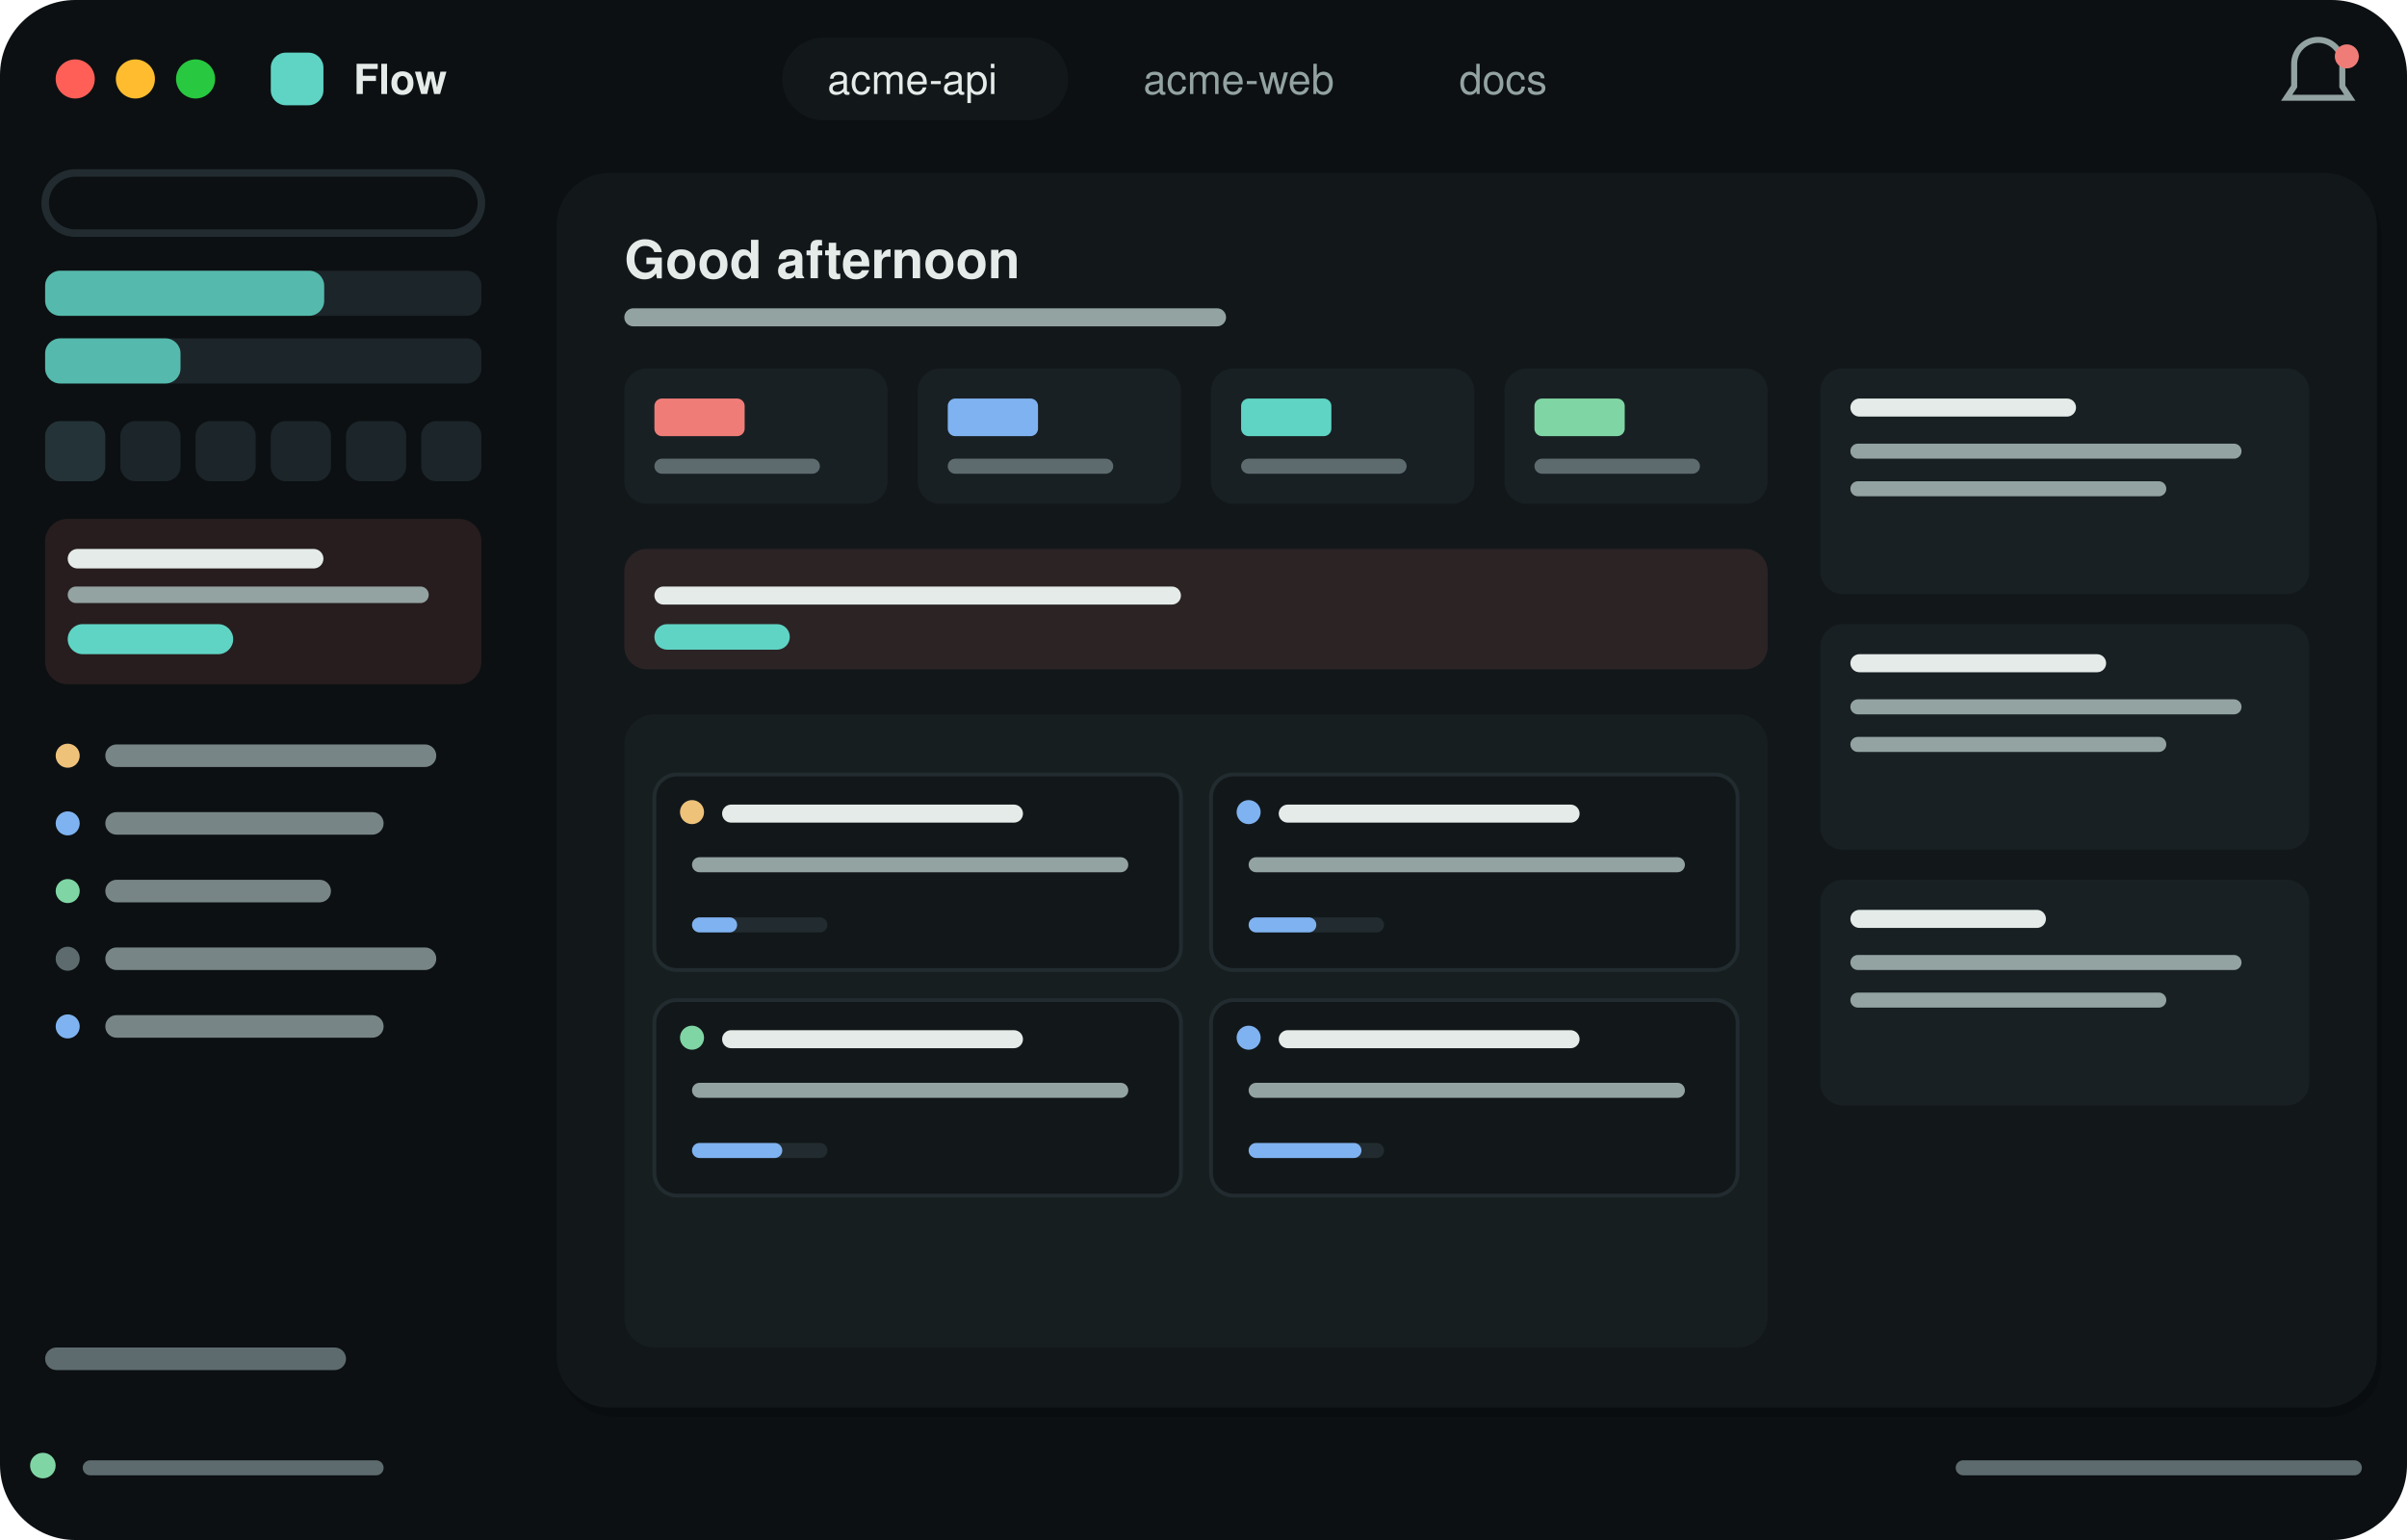
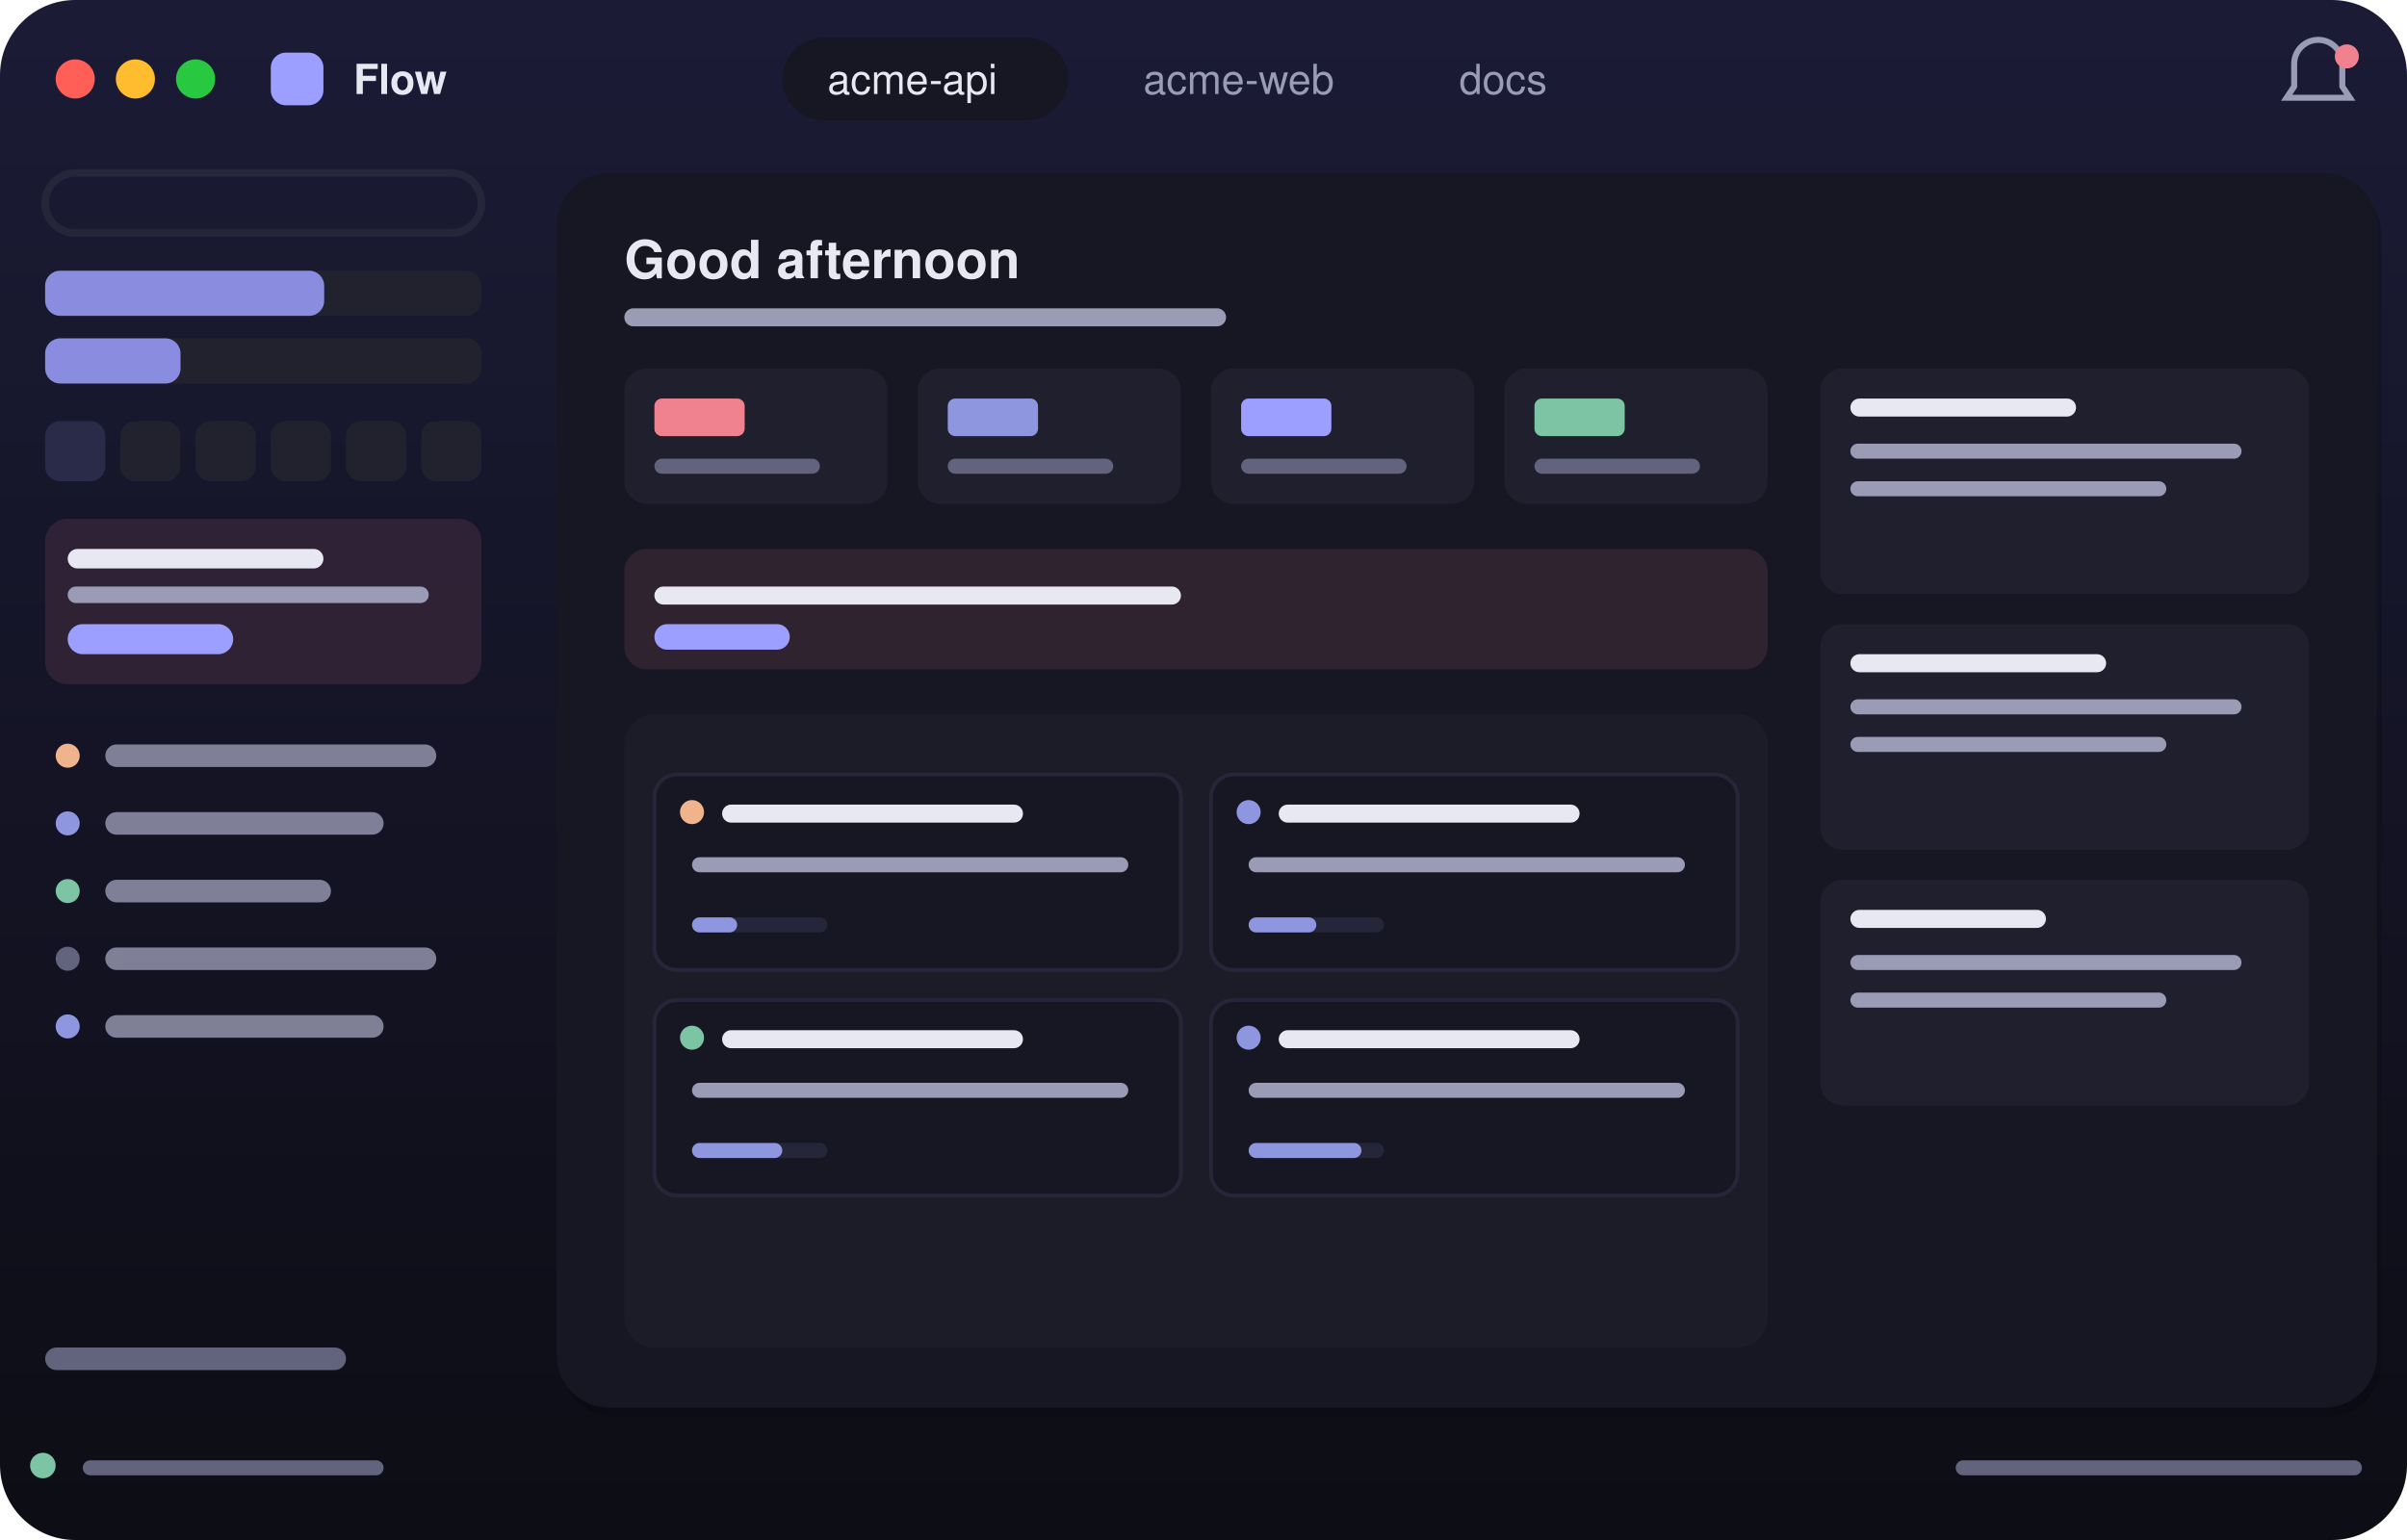
<svg xmlns="http://www.w3.org/2000/svg" viewBox="0 0 320 204.8" width="800" height="512">
-   <rect width="320" height="204.8" rx="10" fill="#0c1012" />
+   <defs>
+     <linearGradient id="sky" x1="0" y1="0" x2="0" y2="1">
+       <stop offset="0" stop-color="#1b1b36" />
+       <stop offset="1" stop-color="#0d0d15" />
+     </linearGradient>
+   </defs>
+   <rect width="320" height="204.8" rx="10" fill="url(#sky)" />
  <circle cx="10" cy="10.5" r="2.6" fill="#ff5f57" />
  <circle cx="18" cy="10.5" r="2.6" fill="#febc2e" />
  <circle cx="26" cy="10.5" r="2.6" fill="#28c840" />
-   <rect x="36" y="7" width="7" height="7" rx="2" fill="#5fd4c4" />
-   <g font-family="Geist, Helvetica, sans-serif" font-size="5.5" fill="#93a3a2">
-     <text x="47" y="12.5" fill="#e4ebe8" font-weight="600">Flow</text>
-     <rect x="104" y="5" width="38" height="11" rx="5.5" fill="#12171a" />
-     <text x="110" y="12.5" fill="#e4ebe8">acme-api</text>
-     <text x="152" y="12.5" fill="#93a3a2">acme-web</text>
-     <text x="194" y="12.5" fill="#93a3a2">docs</text>
+   <rect x="36" y="7" width="7" height="7" rx="2" fill="#9c9fff" />
+   <g font-family="Geist, Helvetica, sans-serif" font-size="5.5" fill="#9a9bb4">
+     <text x="47" y="12.5" fill="#e8e8f3" font-weight="600">Flow</text>
+     <rect x="104" y="5" width="38" height="11" rx="5.5" fill="#171723" />
+     <text x="110" y="12.5" fill="#e8e8f3">acme-api</text>
+     <text x="152" y="12.5" fill="#9a9bb4">acme-web</text>
+     <text x="194" y="12.5" fill="#9a9bb4">docs</text>
  </g>
-   <path d="M305 8.5a3.2 3.2 0 0 1 6.4 0v3l1 1.5h-8.4l1-1.5z" fill="none" stroke="#93a3a2" stroke-width="0.8" />
-   <circle cx="312" cy="7.5" r="1.6" fill="#f07c78" />
-   <rect x="6" y="23" width="58" height="8" rx="4" fill="none" stroke="#222c30" />
-   <rect x="6" y="36" width="58" height="6" rx="2" fill="#1c2529" />
-   <rect x="6" y="36" width="37.1" height="6" rx="2" fill="#5fd4c4" opacity="0.85" />
-   <rect x="6" y="45" width="58" height="6" rx="2" fill="#1c2529" />
-   <rect x="6" y="45" width="18.0" height="6" rx="2" fill="#5fd4c4" opacity="0.85" />
-   <rect x="6" y="56" width="8" height="8" rx="2" fill="#243337" />
-   <rect x="16" y="56" width="8" height="8" rx="2" fill="#1c2529" />
-   <rect x="26" y="56" width="8" height="8" rx="2" fill="#1c2529" />
-   <rect x="36" y="56" width="8" height="8" rx="2" fill="#1c2529" />
-   <rect x="46" y="56" width="8" height="8" rx="2" fill="#1c2529" />
-   <rect x="56" y="56" width="8" height="8" rx="2" fill="#1c2529" />
-   <rect x="6" y="69" width="58" height="22" rx="3" fill="#f07c78" opacity="0.12" />
-   <rect x="9" y="73" width="34" height="2.6" rx="1.3" fill="#e4ebe8" />
-   <rect x="9" y="78" width="48" height="2.2" rx="1.1" fill="#93a3a2" />
-   <rect x="9" y="83" width="22" height="4" rx="2" fill="#5fd4c4" />
-   <circle cx="9" cy="100.5" r="1.6" fill="#efc27a" />
-   <rect x="14" y="99" width="44" height="3" rx="1.5" fill="#93a3a2" opacity="0.8" />
-   <circle cx="9" cy="109.5" r="1.6" fill="#7fb2f0" />
-   <rect x="14" y="108" width="37" height="3" rx="1.5" fill="#93a3a2" opacity="0.8" />
-   <circle cx="9" cy="118.5" r="1.6" fill="#7fd6a4" />
-   <rect x="14" y="117" width="30" height="3" rx="1.5" fill="#93a3a2" opacity="0.8" />
-   <circle cx="9" cy="127.5" r="1.6" fill="#5d6b6f" />
-   <rect x="14" y="126" width="44" height="3" rx="1.5" fill="#93a3a2" opacity="0.8" />
-   <circle cx="9" cy="136.5" r="1.6" fill="#7fb2f0" />
-   <rect x="14" y="135" width="37" height="3" rx="1.5" fill="#93a3a2" opacity="0.8" />
-   <rect x="6" y="179.2" width="40" height="3" rx="1.5" fill="#5d6b6f" />
+   <path d="M305 8.5a3.2 3.2 0 0 1 6.4 0v3l1 1.5h-8.4l1-1.5z" fill="none" stroke="#9a9bb4" stroke-width="0.8" />
+   <circle cx="312" cy="7.5" r="1.6" fill="#f0828f" />
+   <rect x="6" y="23" width="58" height="8" rx="4" fill="none" stroke="#26263a" />
+   <rect x="6" y="36" width="58" height="6" rx="2" fill="#22222f" />
+   <rect x="6" y="36" width="37.1" height="6" rx="2" fill="#9c9fff" opacity="0.85" />
+   <rect x="6" y="45" width="58" height="6" rx="2" fill="#22222f" />
+   <rect x="6" y="45" width="18.0" height="6" rx="2" fill="#9c9fff" opacity="0.85" />
+   <rect x="6" y="56" width="8" height="8" rx="2" fill="#2a2b48" />
+   <rect x="16" y="56" width="8" height="8" rx="2" fill="#22222f" />
+   <rect x="26" y="56" width="8" height="8" rx="2" fill="#22222f" />
+   <rect x="36" y="56" width="8" height="8" rx="2" fill="#22222f" />
+   <rect x="46" y="56" width="8" height="8" rx="2" fill="#22222f" />
+   <rect x="56" y="56" width="8" height="8" rx="2" fill="#22222f" />
+   <rect x="6" y="69" width="58" height="22" rx="3" fill="#f0828f" opacity="0.12" />
+   <rect x="9" y="73" width="34" height="2.6" rx="1.3" fill="#e8e8f3" />
+   <rect x="9" y="78" width="48" height="2.2" rx="1.1" fill="#9a9bb4" />
+   <rect x="9" y="83" width="22" height="4" rx="2" fill="#9c9fff" />
+   <circle cx="9" cy="100.5" r="1.6" fill="#f0b48c" />
+   <rect x="14" y="99" width="44" height="3" rx="1.5" fill="#9a9bb4" opacity="0.8" />
+   <circle cx="9" cy="109.5" r="1.6" fill="#8f96e0" />
+   <rect x="14" y="108" width="37" height="3" rx="1.5" fill="#9a9bb4" opacity="0.8" />
+   <circle cx="9" cy="118.5" r="1.6" fill="#7cc4a4" />
+   <rect x="14" y="117" width="30" height="3" rx="1.5" fill="#9a9bb4" opacity="0.8" />
+   <circle cx="9" cy="127.5" r="1.6" fill="#62637c" />
+   <rect x="14" y="126" width="44" height="3" rx="1.5" fill="#9a9bb4" opacity="0.8" />
+   <circle cx="9" cy="136.5" r="1.6" fill="#8f96e0" />
+   <rect x="14" y="135" width="37" height="3" rx="1.5" fill="#9a9bb4" opacity="0.8" />
+   <rect x="6" y="179.2" width="40" height="3" rx="1.5" fill="#62637c" />
  <rect x="74.6" y="24.2" width="242" height="164.2" rx="7" fill="#000" opacity="0.18" />
-   <rect x="74" y="23" width="242" height="164.2" rx="7" fill="#12171a" />
-   <g font-family="Geist, Helvetica, sans-serif" font-size="7" fill="#e4ebe8" font-weight="600">
+   <rect x="74" y="23" width="242" height="164.2" rx="7" fill="#171723" />
+   <g font-family="Geist, Helvetica, sans-serif" font-size="7" fill="#e8e8f3" font-weight="600">
    <text x="83" y="37">Good afternoon</text>
  </g>
-   <rect x="83" y="41" width="80" height="2.4" rx="1.2" fill="#93a3a2" />
-   <rect x="83" y="49" width="35" height="18" rx="3" fill="#182023" />
-   <rect x="87" y="53" width="12" height="5" rx="1" fill="#f07c78" />
-   <rect x="87" y="61" width="22" height="2" rx="1" fill="#5d6b6f" />
-   <rect x="122" y="49" width="35" height="18" rx="3" fill="#182023" />
-   <rect x="126" y="53" width="12" height="5" rx="1" fill="#7fb2f0" />
-   <rect x="126" y="61" width="22" height="2" rx="1" fill="#5d6b6f" />
-   <rect x="161" y="49" width="35" height="18" rx="3" fill="#182023" />
-   <rect x="165" y="53" width="12" height="5" rx="1" fill="#5fd4c4" />
-   <rect x="165" y="61" width="22" height="2" rx="1" fill="#5d6b6f" />
-   <rect x="200" y="49" width="35" height="18" rx="3" fill="#182023" />
-   <rect x="204" y="53" width="12" height="5" rx="1" fill="#7fd6a4" />
-   <rect x="204" y="61" width="22" height="2" rx="1" fill="#5d6b6f" />
-   <rect x="83" y="73" width="152" height="16" rx="3" fill="#f07c78" opacity="0.12" />
-   <rect x="87" y="78" width="70" height="2.4" rx="1.2" fill="#e4ebe8" />
-   <rect x="87" y="83" width="18" height="3.4" rx="1.7" fill="#5fd4c4" />
-   <rect x="83" y="95" width="152" height="84.2" rx="4" fill="#1c2529" opacity="0.45" />
-   <rect x="87" y="103" width="70" height="26" rx="3" fill="#12171a" stroke="#222c30" stroke-width="0.5" />
-   <circle cx="92" cy="108" r="1.6" fill="#efc27a" />
-   <rect x="96" y="107" width="40" height="2.4" rx="1.2" fill="#e4ebe8" />
-   <rect x="92" y="114" width="58" height="2" rx="1" fill="#93a3a2" />
-   <rect x="92" y="122" width="18" height="2" rx="1" fill="#222c30" />
-   <rect x="92" y="122" width="6" height="2" rx="1" fill="#7fb2f0" />
-   <rect x="161" y="103" width="70" height="26" rx="3" fill="#12171a" stroke="#222c30" stroke-width="0.5" />
-   <circle cx="166" cy="108" r="1.6" fill="#7fb2f0" />
-   <rect x="170" y="107" width="40" height="2.4" rx="1.2" fill="#e4ebe8" />
-   <rect x="166" y="114" width="58" height="2" rx="1" fill="#93a3a2" />
-   <rect x="166" y="122" width="18" height="2" rx="1" fill="#222c30" />
-   <rect x="166" y="122" width="9" height="2" rx="1" fill="#7fb2f0" />
-   <rect x="87" y="133" width="70" height="26" rx="3" fill="#12171a" stroke="#222c30" stroke-width="0.5" />
-   <circle cx="92" cy="138" r="1.6" fill="#7fd6a4" />
-   <rect x="96" y="137" width="40" height="2.4" rx="1.2" fill="#e4ebe8" />
-   <rect x="92" y="144" width="58" height="2" rx="1" fill="#93a3a2" />
-   <rect x="92" y="152" width="18" height="2" rx="1" fill="#222c30" />
-   <rect x="92" y="152" width="12" height="2" rx="1" fill="#7fb2f0" />
-   <rect x="161" y="133" width="70" height="26" rx="3" fill="#12171a" stroke="#222c30" stroke-width="0.5" />
-   <circle cx="166" cy="138" r="1.6" fill="#7fb2f0" />
-   <rect x="170" y="137" width="40" height="2.4" rx="1.2" fill="#e4ebe8" />
-   <rect x="166" y="144" width="58" height="2" rx="1" fill="#93a3a2" />
-   <rect x="166" y="152" width="18" height="2" rx="1" fill="#222c30" />
-   <rect x="166" y="152" width="15" height="2" rx="1" fill="#7fb2f0" />
-   <rect x="242" y="49" width="65" height="30" rx="3" fill="#182023" />
-   <rect x="246" y="53" width="30" height="2.4" rx="1.2" fill="#e4ebe8" />
-   <rect x="246" y="59" width="52" height="2" rx="1" fill="#93a3a2" />
-   <rect x="246" y="64" width="42" height="2" rx="1" fill="#93a3a2" />
-   <rect x="242" y="83" width="65" height="30" rx="3" fill="#182023" />
-   <rect x="246" y="87" width="34" height="2.4" rx="1.2" fill="#e4ebe8" />
-   <rect x="246" y="93" width="52" height="2" rx="1" fill="#93a3a2" />
-   <rect x="246" y="98" width="42" height="2" rx="1" fill="#93a3a2" />
-   <rect x="242" y="117" width="65" height="30" rx="3" fill="#182023" />
-   <rect x="246" y="121" width="26" height="2.4" rx="1.2" fill="#e4ebe8" />
-   <rect x="246" y="127" width="52" height="2" rx="1" fill="#93a3a2" />
-   <rect x="246" y="132" width="42" height="2" rx="1" fill="#93a3a2" />
-   <rect x="4" y="193.2" width="3.4" height="3.4" rx="1.7" fill="#7fd6a4" />
-   <rect x="11" y="194.2" width="40" height="2" rx="1" fill="#5d6b6f" />
-   <rect x="260" y="194.2" width="54" height="2" rx="1" fill="#5d6b6f" />
+   <rect x="83" y="41" width="80" height="2.4" rx="1.2" fill="#9a9bb4" />
+   <rect x="83" y="49" width="35" height="18" rx="3" fill="#1f1f2d" />
+   <rect x="87" y="53" width="12" height="5" rx="1" fill="#f0828f" />
+   <rect x="87" y="61" width="22" height="2" rx="1" fill="#62637c" />
+   <rect x="122" y="49" width="35" height="18" rx="3" fill="#1f1f2d" />
+   <rect x="126" y="53" width="12" height="5" rx="1" fill="#8f96e0" />
+   <rect x="126" y="61" width="22" height="2" rx="1" fill="#62637c" />
+   <rect x="161" y="49" width="35" height="18" rx="3" fill="#1f1f2d" />
+   <rect x="165" y="53" width="12" height="5" rx="1" fill="#9c9fff" />
+   <rect x="165" y="61" width="22" height="2" rx="1" fill="#62637c" />
+   <rect x="200" y="49" width="35" height="18" rx="3" fill="#1f1f2d" />
+   <rect x="204" y="53" width="12" height="5" rx="1" fill="#7cc4a4" />
+   <rect x="204" y="61" width="22" height="2" rx="1" fill="#62637c" />
+   <rect x="83" y="73" width="152" height="16" rx="3" fill="#f0828f" opacity="0.12" />
+   <rect x="87" y="78" width="70" height="2.4" rx="1.2" fill="#e8e8f3" />
+   <rect x="87" y="83" width="18" height="3.4" rx="1.7" fill="#9c9fff" />
+   <rect x="83" y="95" width="152" height="84.2" rx="4" fill="#22222f" opacity="0.45" />
+   <rect x="87" y="103" width="70" height="26" rx="3" fill="#171723" stroke="#26263a" stroke-width="0.5" />
+   <circle cx="92" cy="108" r="1.6" fill="#f0b48c" />
+   <rect x="96" y="107" width="40" height="2.4" rx="1.2" fill="#e8e8f3" />
+   <rect x="92" y="114" width="58" height="2" rx="1" fill="#9a9bb4" />
+   <rect x="92" y="122" width="18" height="2" rx="1" fill="#26263a" />
+   <rect x="92" y="122" width="6" height="2" rx="1" fill="#8f96e0" />
+   <rect x="161" y="103" width="70" height="26" rx="3" fill="#171723" stroke="#26263a" stroke-width="0.5" />
+   <circle cx="166" cy="108" r="1.6" fill="#8f96e0" />
+   <rect x="170" y="107" width="40" height="2.4" rx="1.2" fill="#e8e8f3" />
+   <rect x="166" y="114" width="58" height="2" rx="1" fill="#9a9bb4" />
+   <rect x="166" y="122" width="18" height="2" rx="1" fill="#26263a" />
+   <rect x="166" y="122" width="9" height="2" rx="1" fill="#8f96e0" />
+   <rect x="87" y="133" width="70" height="26" rx="3" fill="#171723" stroke="#26263a" stroke-width="0.5" />
+   <circle cx="92" cy="138" r="1.6" fill="#7cc4a4" />
+   <rect x="96" y="137" width="40" height="2.4" rx="1.2" fill="#e8e8f3" />
+   <rect x="92" y="144" width="58" height="2" rx="1" fill="#9a9bb4" />
+   <rect x="92" y="152" width="18" height="2" rx="1" fill="#26263a" />
+   <rect x="92" y="152" width="12" height="2" rx="1" fill="#8f96e0" />
+   <rect x="161" y="133" width="70" height="26" rx="3" fill="#171723" stroke="#26263a" stroke-width="0.5" />
+   <circle cx="166" cy="138" r="1.6" fill="#8f96e0" />
+   <rect x="170" y="137" width="40" height="2.4" rx="1.2" fill="#e8e8f3" />
+   <rect x="166" y="144" width="58" height="2" rx="1" fill="#9a9bb4" />
+   <rect x="166" y="152" width="18" height="2" rx="1" fill="#26263a" />
+   <rect x="166" y="152" width="15" height="2" rx="1" fill="#8f96e0" />
+   <rect x="242" y="49" width="65" height="30" rx="3" fill="#1f1f2d" />
+   <rect x="246" y="53" width="30" height="2.4" rx="1.2" fill="#e8e8f3" />
+   <rect x="246" y="59" width="52" height="2" rx="1" fill="#9a9bb4" />
+   <rect x="246" y="64" width="42" height="2" rx="1" fill="#9a9bb4" />
+   <rect x="242" y="83" width="65" height="30" rx="3" fill="#1f1f2d" />
+   <rect x="246" y="87" width="34" height="2.4" rx="1.2" fill="#e8e8f3" />
+   <rect x="246" y="93" width="52" height="2" rx="1" fill="#9a9bb4" />
+   <rect x="246" y="98" width="42" height="2" rx="1" fill="#9a9bb4" />
+   <rect x="242" y="117" width="65" height="30" rx="3" fill="#1f1f2d" />
+   <rect x="246" y="121" width="26" height="2.4" rx="1.2" fill="#e8e8f3" />
+   <rect x="246" y="127" width="52" height="2" rx="1" fill="#9a9bb4" />
+   <rect x="246" y="132" width="42" height="2" rx="1" fill="#9a9bb4" />
+   <rect x="4" y="193.2" width="3.4" height="3.4" rx="1.7" fill="#7cc4a4" />
+   <rect x="11" y="194.2" width="40" height="2" rx="1" fill="#62637c" />
+   <rect x="260" y="194.2" width="54" height="2" rx="1" fill="#62637c" />
</svg>
